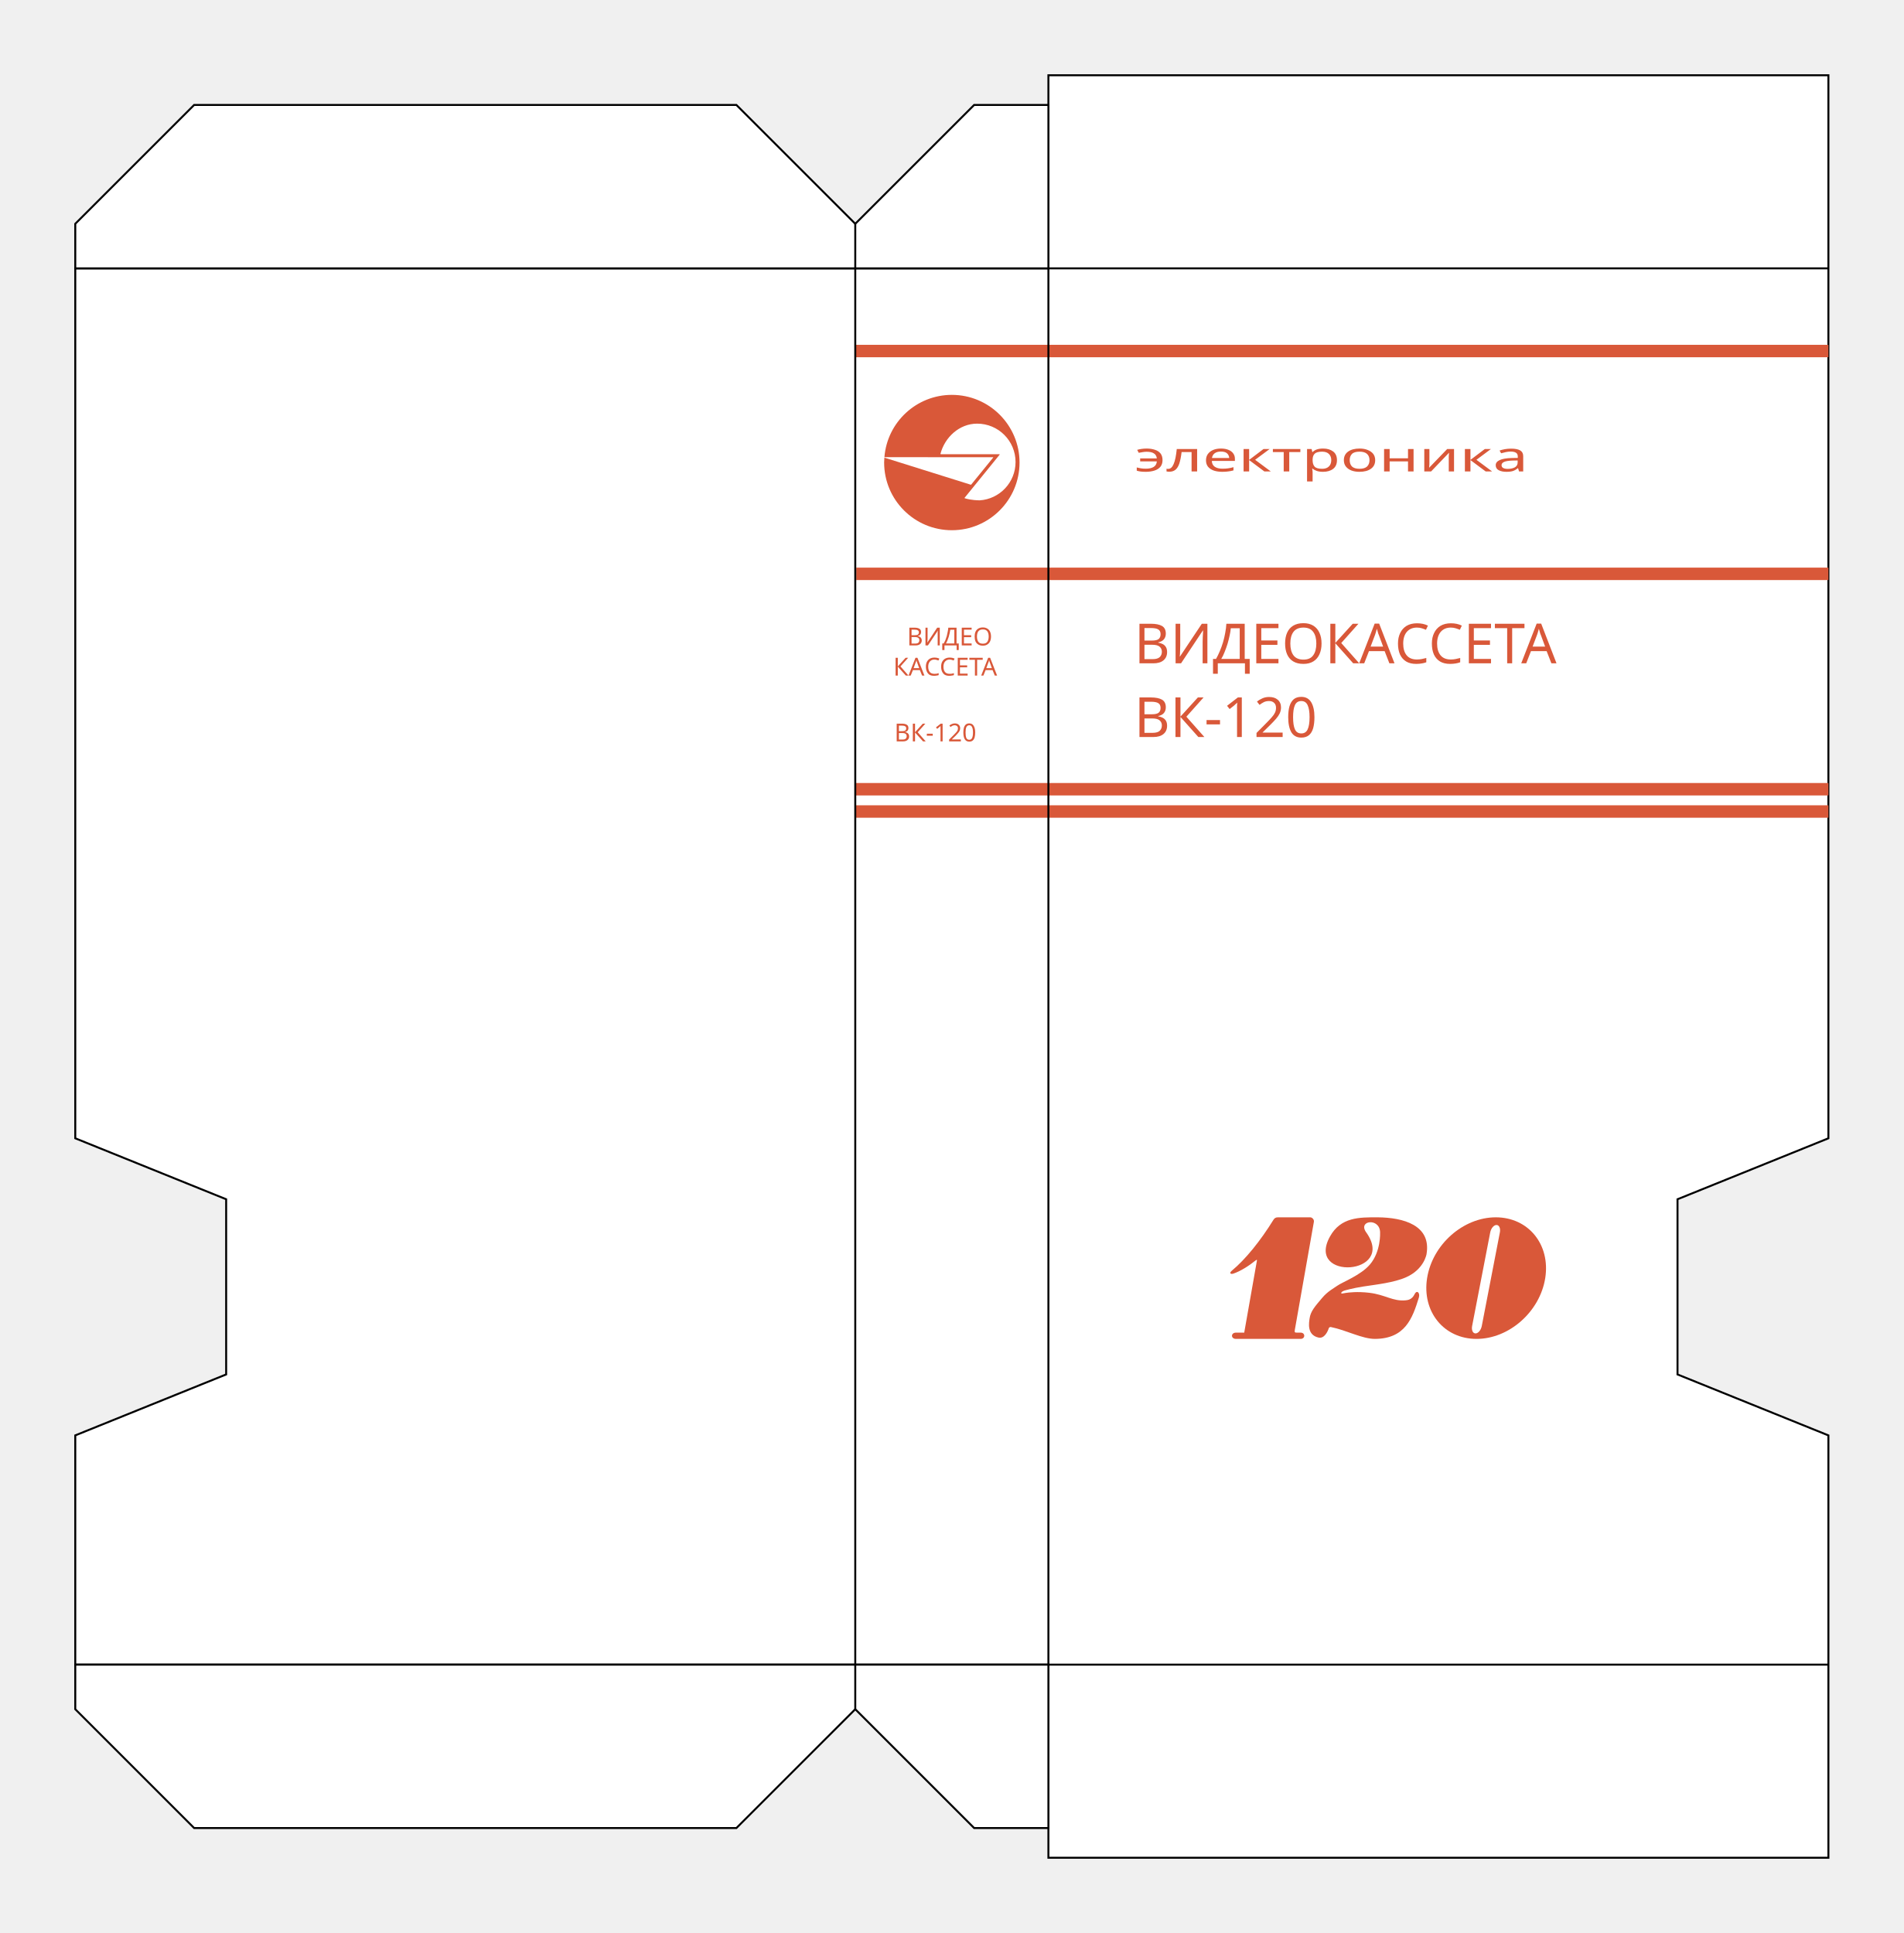
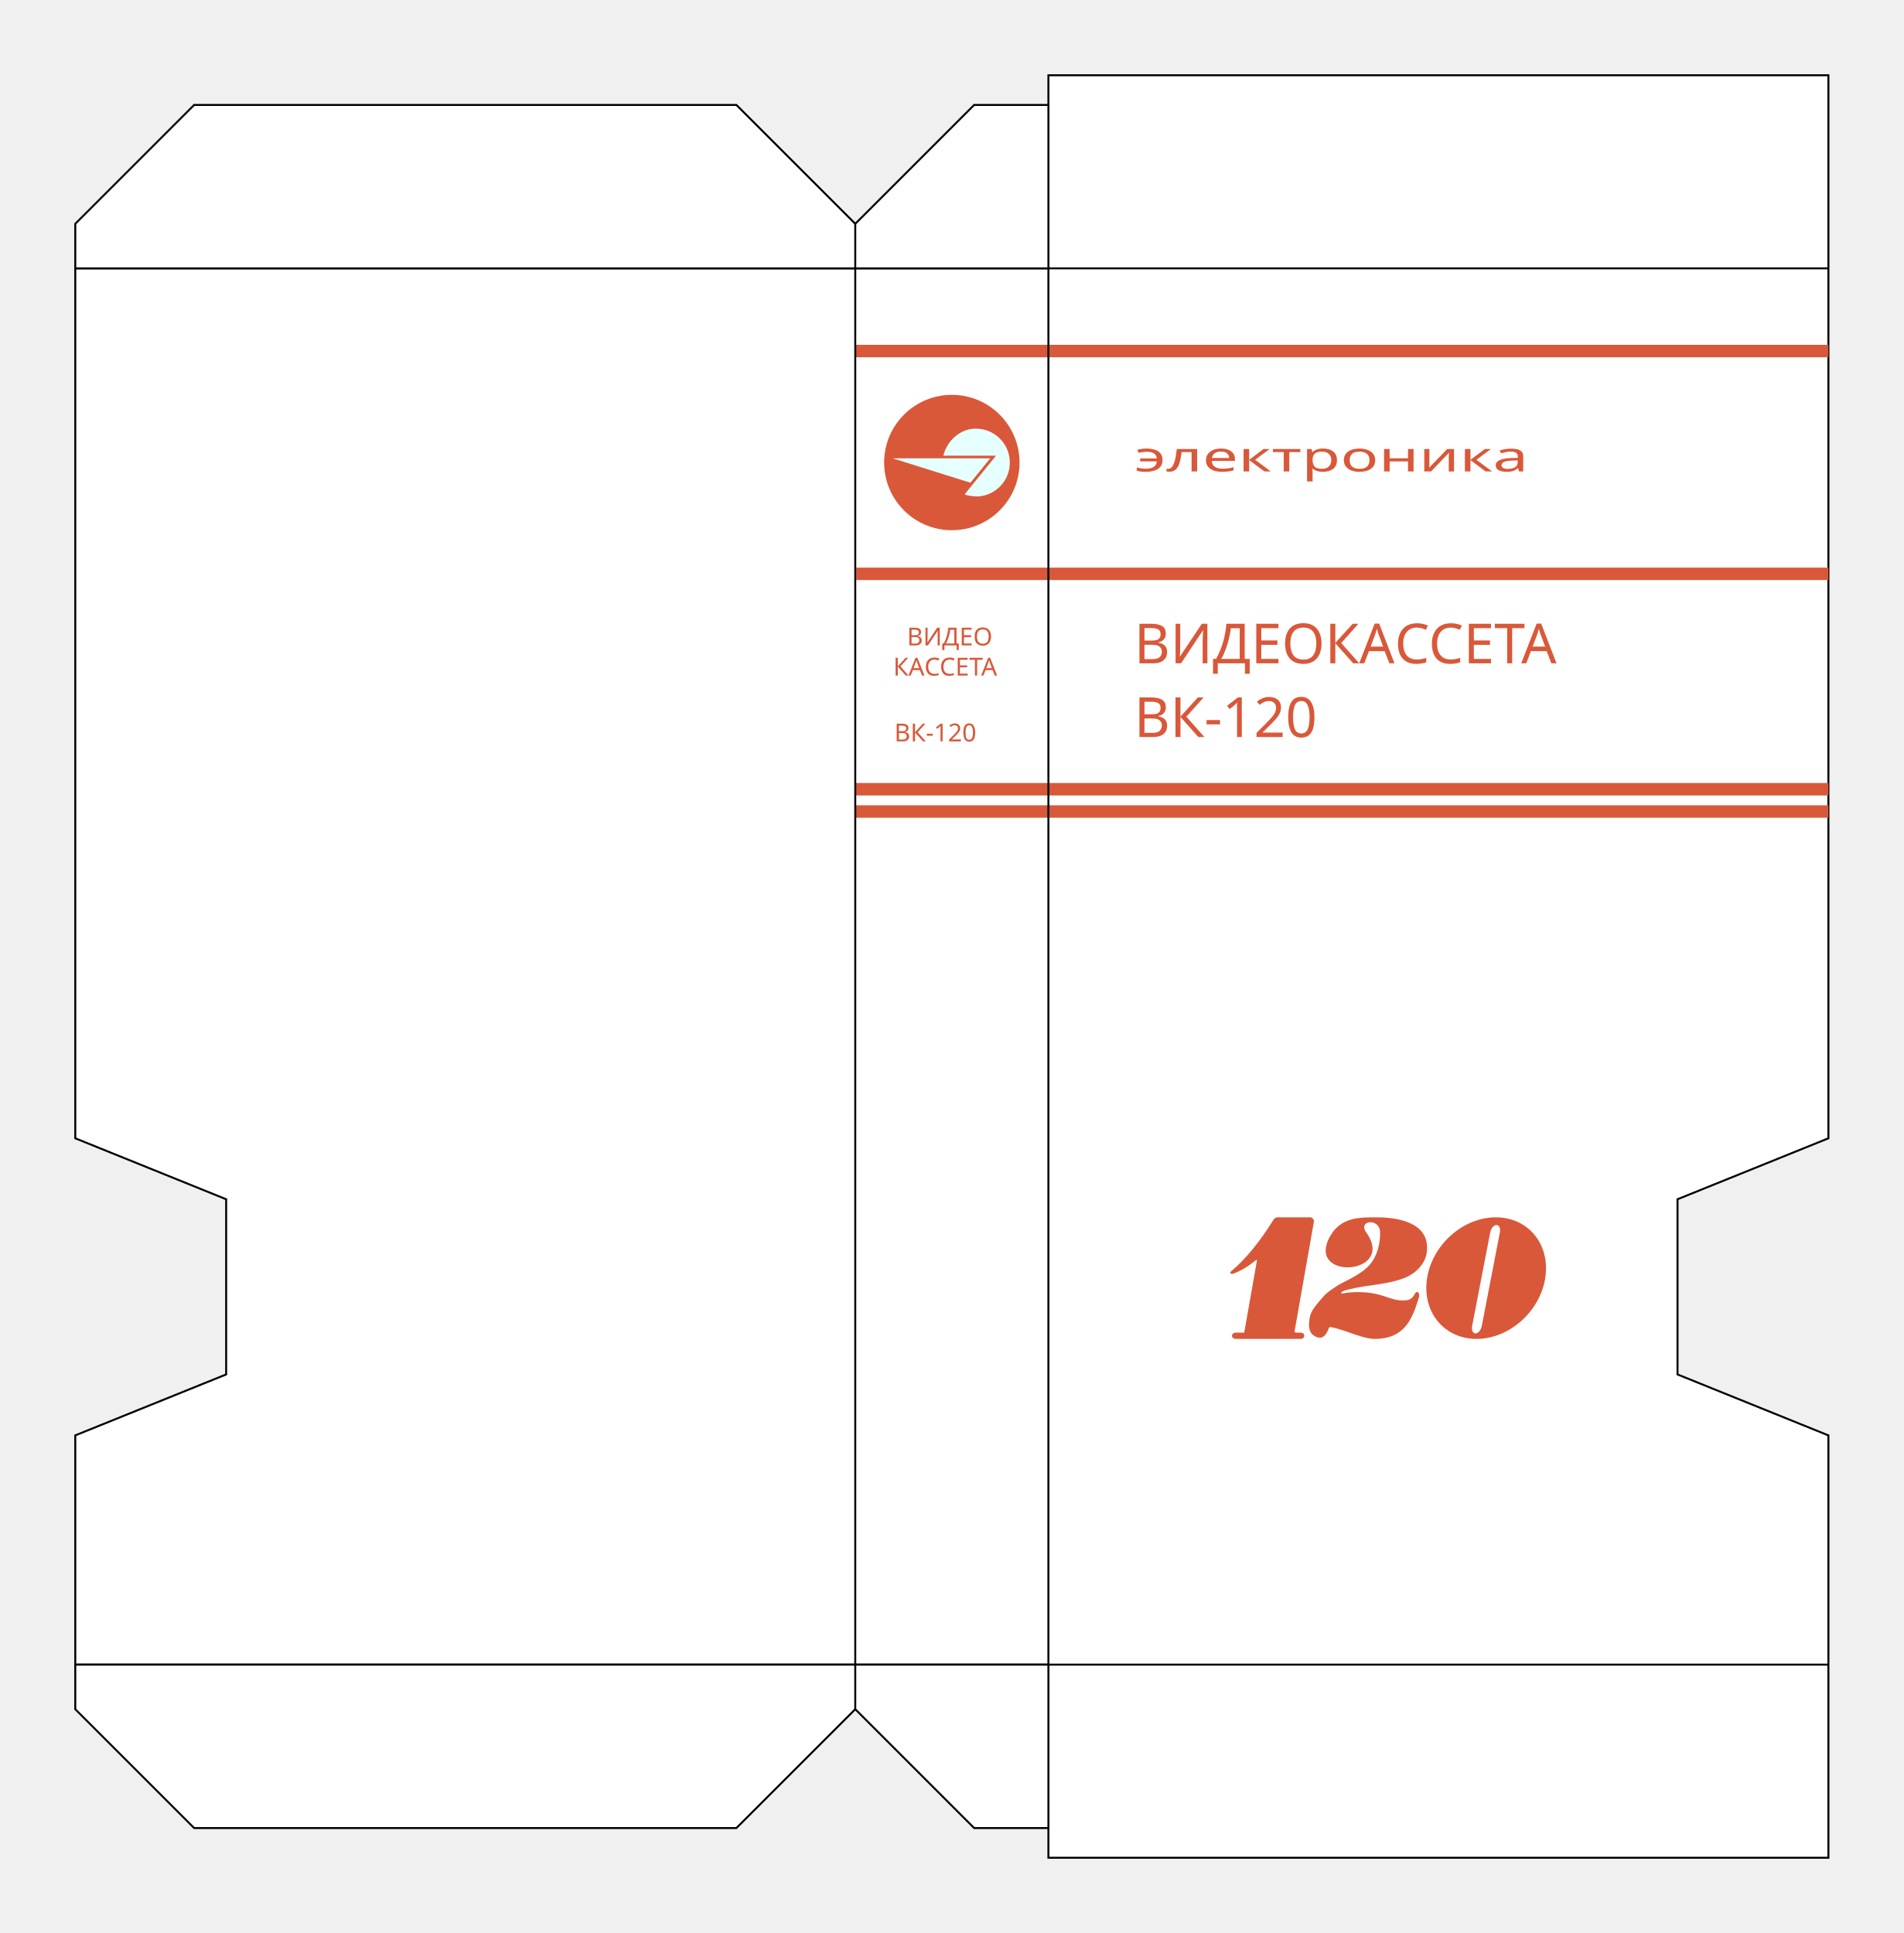
<svg xmlns="http://www.w3.org/2000/svg" width="256.265mm" height="260.265mm" viewBox="0 0 256.265 260.265" version="1.1" id="svg8">
  <defs id="defs2">
    </defs>
  <g id="layer1" transform="translate(141.1323,-72.86771)">
    <text xml:space="preserve" style="font-style:normal;font-variant:normal;font-weight:normal;font-stretch:normal;font-size:10.583px;line-height:1.25;font-family:Europe;-inkscape-font-specification:Europe;letter-spacing:0px;word-spacing:0px;fill:#000000;fill-opacity:1;stroke:none;stroke-width:0.265" x="48.376" y="146.527" id="text817">
      <tspan id="tspan815" x="48.376" y="155.915" style="font-style:normal;font-variant:normal;font-weight:normal;font-stretch:normal;font-family:Europe;-inkscape-font-specification:Europe;stroke-width:0.265" />
    </text>
    <path style="fill:#ffffff;fill-opacity:1;stroke:#000000;stroke-width:0.265px;stroke-linecap:butt;stroke-linejoin:miter;stroke-opacity:1" d="M -131,109 H 5.2437729e-6 V 83 H 105 l 1e-5,143.132 -20.312,8.207 0,23.587 20.312,8.207 L 105,323 H 5.2437729e-6 V 297 H -131 l 1e-5,-30.868 20.312,-8.207 v -23.587 l -20.312,-8.207 z" id="path4813" />
    <path style="fill:#d95839;fill-opacity:1;stroke:none;stroke-width:23.127;stroke-linecap:round;stroke-linejoin:round;stroke-miterlimit:4;stroke-dasharray:none;stroke-opacity:1;paint-order:markers fill stroke" d="m 723.244,581.682 a 28.103,33.082 42.184 0 0 -34.951,30.936 28.103,33.082 42.184 0 0 25.152,30.936 28.103,33.082 42.184 0 0 34.951,-30.936 28.103,33.082 42.184 0 0 -25.152,-30.936 z m 0.348,3.904 c 1.36,0 2.129,1.687 1.725,3.781 l -9.205,47.619 c -0.405,2.094 -1.825,3.779 -3.186,3.779 -1.36,0 -2.129,-1.685 -1.725,-3.779 l 9.205,-47.619 c 0.405,-2.094 1.825,-3.781 3.186,-3.781 z" id="path928" transform="matrix(0.2645833,0,0,0.2645833,-131.1323,82.86771)" />
    <text xml:space="preserve" style="font-style:normal;font-variant:normal;font-weight:normal;font-stretch:normal;font-size:6.928px;line-height:1.25;font-family:'Journal Sans';-inkscape-font-specification:'Journal Sans';letter-spacing:0px;word-spacing:0px;fill:#d95839;fill-opacity:1;stroke:none;stroke-width:0.173;" x="9.493" y="167.258" id="text882" transform="scale(1.226742,0.8151673)">
      <tspan id="tspan880" x="9.493" y="167.258" style="font-style:normal;font-variant:normal;font-weight:normal;font-stretch:normal;font-family:Europe;-inkscape-font-specification:Europe;fill:#d95839;fill-opacity:1;stroke-width:0.173;">электроника</tspan>
    </text>
    <text xml:space="preserve" style="font-style:normal;font-variant:normal;font-weight:normal;font-stretch:normal;font-size:10.583px;line-height:1.25;font-family:'Journal Sans New W01 Display';-inkscape-font-specification:'Journal Sans New W01 Display';letter-spacing:0px;word-spacing:0px;fill:#000000;fill-opacity:1;stroke:none;stroke-width:0.265" x="17.336" y="159.563" id="text859">
      <tspan id="tspan857" x="17.336" y="168.481" style="font-style:normal;font-variant:normal;font-weight:normal;font-stretch:normal;font-family:'Journal Sans New W01 Display';-inkscape-font-specification:'Journal Sans New W01 Display';stroke-width:0.265" />
    </text>
    <text xml:space="preserve" style="font-style:normal;font-variant:normal;font-weight:normal;font-stretch:normal;font-size:7.456px;line-height:1.25;font-family:'Open Sans';-inkscape-font-specification:'Open Sans';letter-spacing:0px;word-spacing:0px;fill:#d95839;fill-opacity:1;stroke:none;stroke-width:0.186;" x="11.539" y="162.176" id="text843">
      <tspan id="tspan841" x="11.539" y="162.176" style="font-style:normal;font-variant:normal;font-weight:normal;font-stretch:normal;font-family:Gramatika-Medium;-inkscape-font-specification:Gramatika-Medium;fill:#d95839;fill-opacity:1;stroke-width:0.186;">ВИДЕОКАССЕТА</tspan>
    </text>
    <text xml:space="preserve" style="font-style:normal;font-variant:normal;font-weight:normal;font-stretch:normal;font-size:7.456px;line-height:1.25;font-family:'Open Sans';-inkscape-font-specification:'Open Sans';letter-spacing:0px;word-spacing:0px;fill:#d95839;fill-opacity:1;stroke:none;stroke-width:0.186" x="11.539" y="172.1" id="text843-4">
      <tspan id="tspan841-2" x="11.539" y="172.1" style="font-style:normal;font-variant:normal;font-weight:normal;font-stretch:normal;font-family:Gramatika-Medium;-inkscape-font-specification:Gramatika-Medium;fill:#d95839;fill-opacity:1;stroke-width:0.186">ВК-120</tspan>
    </text>
    <path style="fill:none;stroke:#d95839;stroke-width:1.675;stroke-linecap:butt;stroke-linejoin:miter;stroke-miterlimit:4;stroke-dasharray:none;stroke-opacity:1" d="M -26,120.132 H 105" id="path863" />
    <path style="fill:none;stroke:#d95839;stroke-width:1.675;stroke-linecap:butt;stroke-linejoin:miter;stroke-miterlimit:4;stroke-dasharray:none;stroke-opacity:1" d="M -25.868,150.132 H 105" id="path863-2" />
    <path style="fill:none;stroke:#d95839;stroke-width:1.675;stroke-linecap:butt;stroke-linejoin:miter;stroke-miterlimit:4;stroke-dasharray:none;stroke-opacity:1" d="M -26,179.132 H 105" id="path863-2-6" />
    <path style="fill:none;stroke:#d95839;stroke-width:1.675;stroke-linecap:butt;stroke-linejoin:miter;stroke-miterlimit:4;stroke-dasharray:none;stroke-opacity:1" d="M -26,182.132 H 105" id="path863-2-6-8" />
    <path style="fill:#d95839;fill-opacity:1;stroke:none;stroke-width:0.265px;stroke-linecap:butt;stroke-linejoin:miter;stroke-opacity:1" d="m 25.256,253.141 h 8.695 c 0.654,0 0.654,-0.845 2e-6,-0.845 h -0.492 c -0.234,0 -0.352,0 -0.292,-0.341 l 2.572,-14.586 c 0.054,-0.304 -0.244,-0.597 -0.485,-0.597 h -4.379 c -0.298,0 -0.458,0.135 -0.589,0.347 -1.747,2.826 -3.756,5.311 -5.591,6.835 -0.422,0.351 -0.14,0.511 0.208,0.395 0.951,-0.319 2.058,-1.025 2.958,-1.748 0.209,-0.159 0.236,-0.149 0.197,0.07 l -1.697,9.626 h -1.105 c -0.723,0 -0.723,0.845 -3e-6,0.845 z" id="path4703" />
-     <g id="g1641-6-0" transform="matrix(1.492798,0.399994,-0.399994,1.492798,-33.26471,-31.83254)" style="fill:#1e5f27;fill-opacity:1">
-       <path style="fill:#d95839;fill-opacity:1;stroke:none;stroke-width:0.35;stroke-linecap:square;stroke-linejoin:miter;stroke-miterlimit:4;stroke-dasharray:none;stroke-opacity:1;paint-order:fill markers stroke" d="m 34.934,102.495 a 5.897,5.897 0 0 0 7.222,4.17 5.897,5.897 0 0 0 4.17,-7.222 5.897,5.897 0 0 0 -7.222,-4.169 5.897,5.897 0 0 0 -4.268,6.765 l 9.142,-2.449 c 7e-6,2.8e-5 0.029,-0.004 0.016,0.032 L 42.759,102.381 c -0.01,0.018 -0.014,0.028 -0.04,0.027 l -7.876,-0.331 a 5.897,5.897 0 0 0 0.09,0.418 z m 4.542,-2.001 c -0.01,-1.485 0.905,-2.967 2.407,-3.369 1.784,-0.478 3.618,0.581 4.096,2.365 0.46,1.716 -0.502,3.478 -2.162,4.035 -0.687,0.172 -1.151,0.165 -1.289,0.158 -0.036,-3.9e-4 -0.029,-0.035 -0.029,-0.035 l 1.96,-4.386 c 0.053,-0.109 -0.031,-0.059 -0.033,-0.062 l -4.885,1.309 c -0.05,0.013 -0.061,0.017 -0.065,-0.015 z" id="path1635-8-7" />
-     </g>
    <text xml:space="preserve" style="font-style:normal;font-variant:normal;font-weight:normal;font-stretch:normal;font-size:3.345px;line-height:1.25;font-family:'Open Sans';-inkscape-font-specification:'Open Sans';letter-spacing:0px;word-spacing:0px;fill:#d95839;fill-opacity:1;stroke:none;stroke-width:0.084;" x="-19.047" y="159.772" id="text843-0">
      <tspan id="tspan841-1" x="-19.047" y="159.772" style="font-style:normal;font-variant:normal;font-weight:normal;font-stretch:normal;font-family:Gramatika-Medium;-inkscape-font-specification:Gramatika-Medium;fill:#d95839;fill-opacity:1;stroke-width:0.084;">ВИДЕО</tspan>
    </text>
    <text xml:space="preserve" style="font-style:normal;font-variant:normal;font-weight:normal;font-stretch:normal;font-size:3.345px;line-height:1.25;font-family:'Open Sans';-inkscape-font-specification:'Open Sans';letter-spacing:0px;word-spacing:0px;fill:#d95839;fill-opacity:1;stroke:none;stroke-width:0.084;" x="-20.899" y="163.831" id="text843-0-3">
      <tspan id="tspan841-1-5" x="-20.899" y="163.831" style="font-style:normal;font-variant:normal;font-weight:normal;font-stretch:normal;font-family:Gramatika-Medium;-inkscape-font-specification:Gramatika-Medium;fill:#d95839;fill-opacity:1;stroke-width:0.084;">КАССЕТА</tspan>
    </text>
    <text xml:space="preserve" style="font-style:normal;font-variant:normal;font-weight:normal;font-stretch:normal;font-size:3.345px;line-height:1.25;font-family:'Open Sans';-inkscape-font-specification:'Open Sans';letter-spacing:0px;word-spacing:0px;fill:#d95839;fill-opacity:1;stroke:none;stroke-width:0.084" x="-13.047" y="172.691" id="text843-0-3-8">
      <tspan id="tspan841-1-5-9" x="-13.047" y="172.691" style="font-style:normal;font-variant:normal;font-weight:normal;font-stretch:normal;font-family:Gramatika-Medium;-inkscape-font-specification:Gramatika-Medium;text-align:center;text-anchor:middle;fill:#d95839;fill-opacity:1;stroke-width:0.084">ВК-120</tspan>
    </text>
    <path style="fill:none;stroke:#000000;stroke-width:0.265px;stroke-linecap:butt;stroke-linejoin:miter;stroke-opacity:1" d="M 8.9302886e-6,297 H 105" id="path4854" />
    <path style="fill:none;stroke:#000000;stroke-width:0.265px;stroke-linecap:butt;stroke-linejoin:miter;stroke-opacity:1" d="m 8.9302886e-6,297 v -188" id="path4856" />
    <path style="fill:none;stroke:#000000;stroke-width:0.265px;stroke-linecap:butt;stroke-linejoin:miter;stroke-opacity:1" d="m -26,109 v 188" id="path4858" />
    <path style="fill:none;stroke:#000000;stroke-width:0.265px;stroke-linecap:butt;stroke-linejoin:miter;stroke-opacity:1" d="M 8.9302886e-6,109 H 105" id="path4860" />
    <path style="fill:#d95839;fill-opacity:1;stroke:none;stroke-width:0.083px;stroke-linecap:butt;stroke-linejoin:miter;stroke-opacity:1" d="m 39.843,246.639 c -0.164,0.057 -0.422,0.172 -0.422,0.327 1.32e-4,0.129 0.201,0.048 0.607,-0.015 0.377,-0.058 1.56,-0.209 3.154,-0.021 2.171,0.256 3.162,1.17 4.877,1.019 0.325,-0.029 0.877,-0.091 1.233,-0.822 0.314,-0.644 0.77,-0.174 0.575,0.457 -0.873,2.837 -1.864,5.522 -5.888,5.557 -1.719,0.012 -3.865,-1.173 -5.935,-1.592 -0.242,-0.045 -0.304,0.16 -0.308,0.175 -0.126,0.396 -0.581,1.411 -1.368,1.24 -1.639,-0.357 -1.27,-2.102 -1.212,-2.554 0.13,-1.006 0.765,-1.681 1.696,-2.79 0.735,-0.875 1.517,-1.268 2.044,-1.643 0.683,-0.486 3.151,-1.404 4.383,-2.849 1.501,-1.761 1.373,-4.274 1.371,-4.353 -0.06,-1.978 -3.029,-1.596 -1.876,0.013 4.148,5.784 -8.184,6.572 -4.875,0.575 1.452,-2.632 3.967,-2.6 6.446,-2.591 3.385,0.027 7.229,1.037 6.556,4.961 0,0 -0.323,2.032 -2.748,3.108 -1.649,0.732 -3.997,0.975 -5.765,1.248 -1.466,0.226 -2.525,0.542 -2.544,0.549 z" id="path915" />
    <path style="fill:#ffffff;fill-opacity:1;stroke:#000000;stroke-width:0.265px;stroke-linecap:butt;stroke-linejoin:miter;stroke-opacity:1" d="m -131,109 -3e-4,-6 16,-16 h 73 l 16,16 c 0,0 16,-16 16,-16 H 1.9080689e-5 l 6e-6,22 z" id="path910" />
    <path style="fill:#ffffff;fill-opacity:1;stroke:#000000;stroke-width:0.265px;stroke-linecap:butt;stroke-linejoin:miter;stroke-opacity:1" d="m -131,297 v 6 l 16,16 h 73 l 16,-16 16,16 H 1.4080689e-5 v -22 z" id="path912" />
    <path style="fill:none;stroke:#000000;stroke-width:0.265px;stroke-linecap:butt;stroke-linejoin:miter;stroke-opacity:1" d="m -26,103 2.64e-4,6" id="path940" />
    <path style="fill:none;stroke:#000000;stroke-width:0.265px;stroke-linecap:butt;stroke-linejoin:miter;stroke-opacity:1" d="m -26,297 8e-6,6" id="path942" />
+     <g transform="matrix(0,-1.545389,1.545389,0,-169.5355,179.0824)" style="fill:#000000;fill-opacity:1" id="g824">
+       <ellipse ry="5.897" rx="5.897" cy="101.292" cx="28.431" id="path826" style="fill:#d95839;fill-opacity:1;stroke:none;stroke-width:0.344;stroke-linecap:round;stroke-linejoin:round;stroke-miterlimit:4;stroke-dasharray:none;stroke-opacity:1;paint-order:markers fill stroke" />
+       <path id="path1710-0" d="m 31.386,103.384 c 0,-1.375 -1.056,-2.497 -2.327,-2.828 -0.028,-0.005 -0.028,0.007 -0.028,0.052 v 4.473 c -0.004,6.9e-4 0.02,0.084 -0.061,0.014 l -3.299,-2.679 c 0,0 -0.028,-0.014 -0.037,0.017 -0.038,0.117 -0.149,0.512 -0.16,1.138 0.096,1.547 1.382,2.772 2.953,2.772 1.634,0 2.958,-1.324 2.958,-2.958 z M 28.787,96.169 26.681,102.888 c -0.007,0.022 8.75e-4,0.027 0.013,0.04 l 2.076,1.686 c 0.028,0.02 0.031,-0.006 0.031,-0.006 l 8e-6,-8.435 c -0.002,-0.03 -0.015,-0.004 -0.015,-0.004 z" style="fill:#e6ffff;fill-opacity:1;stroke:none;stroke-width:0.304;stroke-linecap:round;stroke-linejoin:round;stroke-miterlimit:4;stroke-dasharray:none;stroke-opacity:1;paint-order:markers fill stroke" />
+     </g>
  </g>
</svg>
